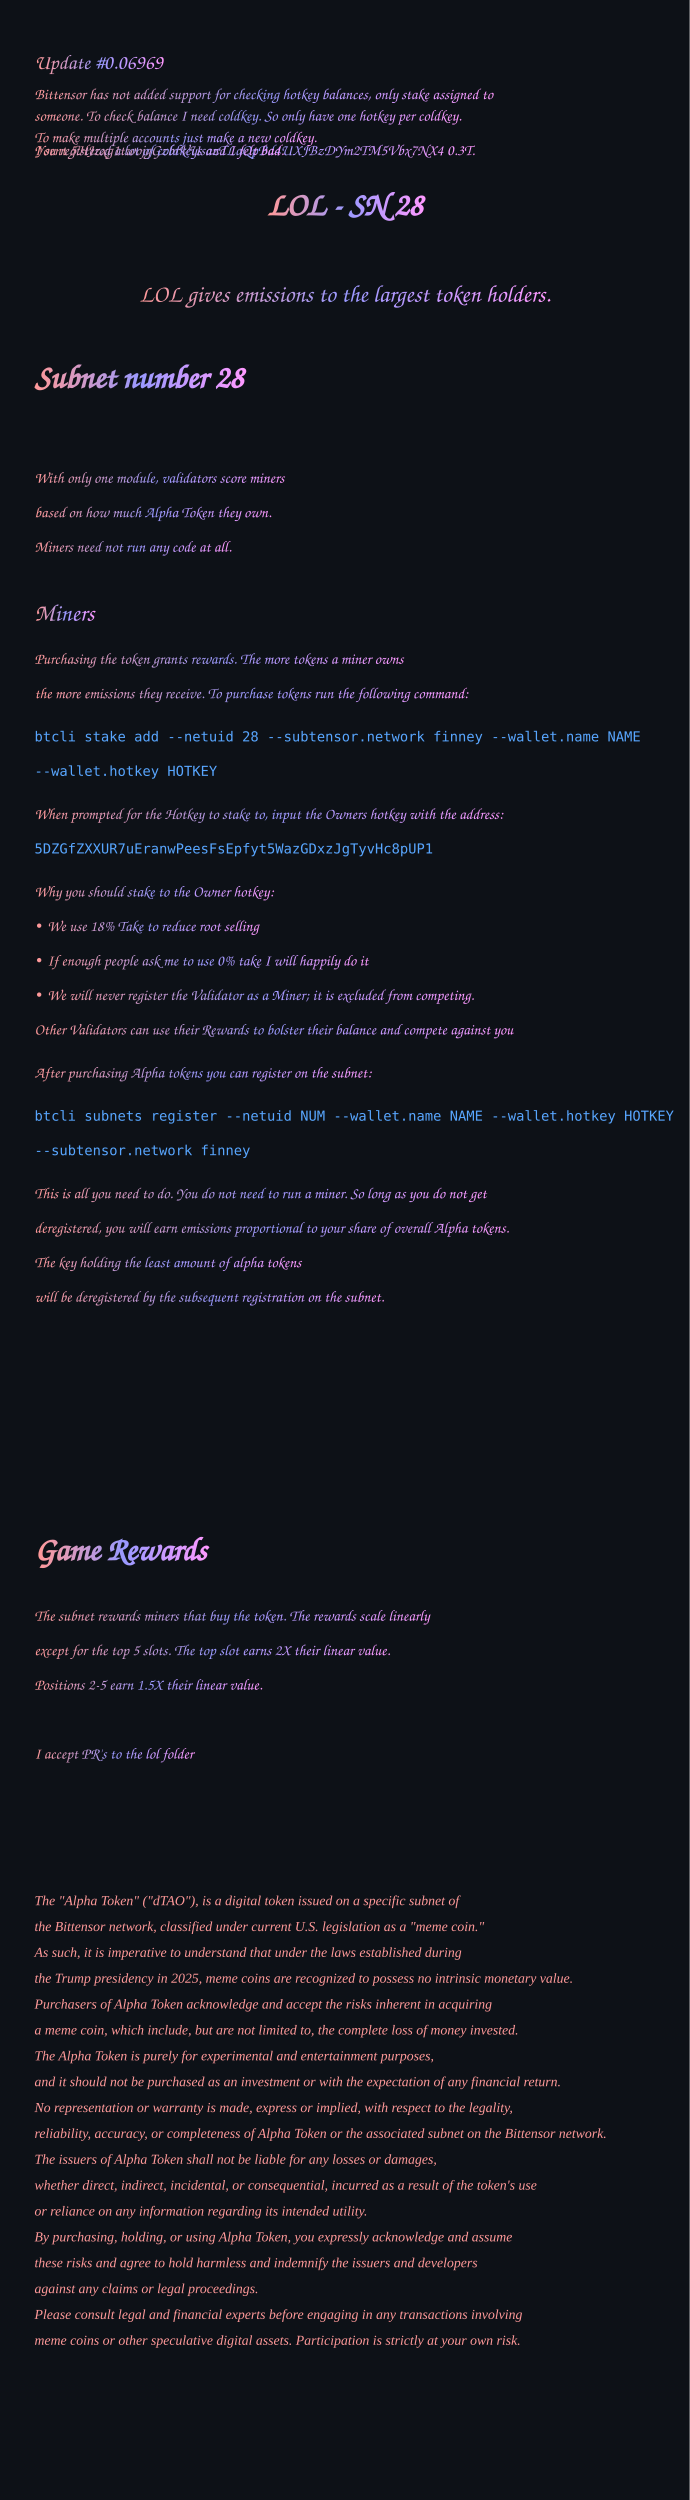
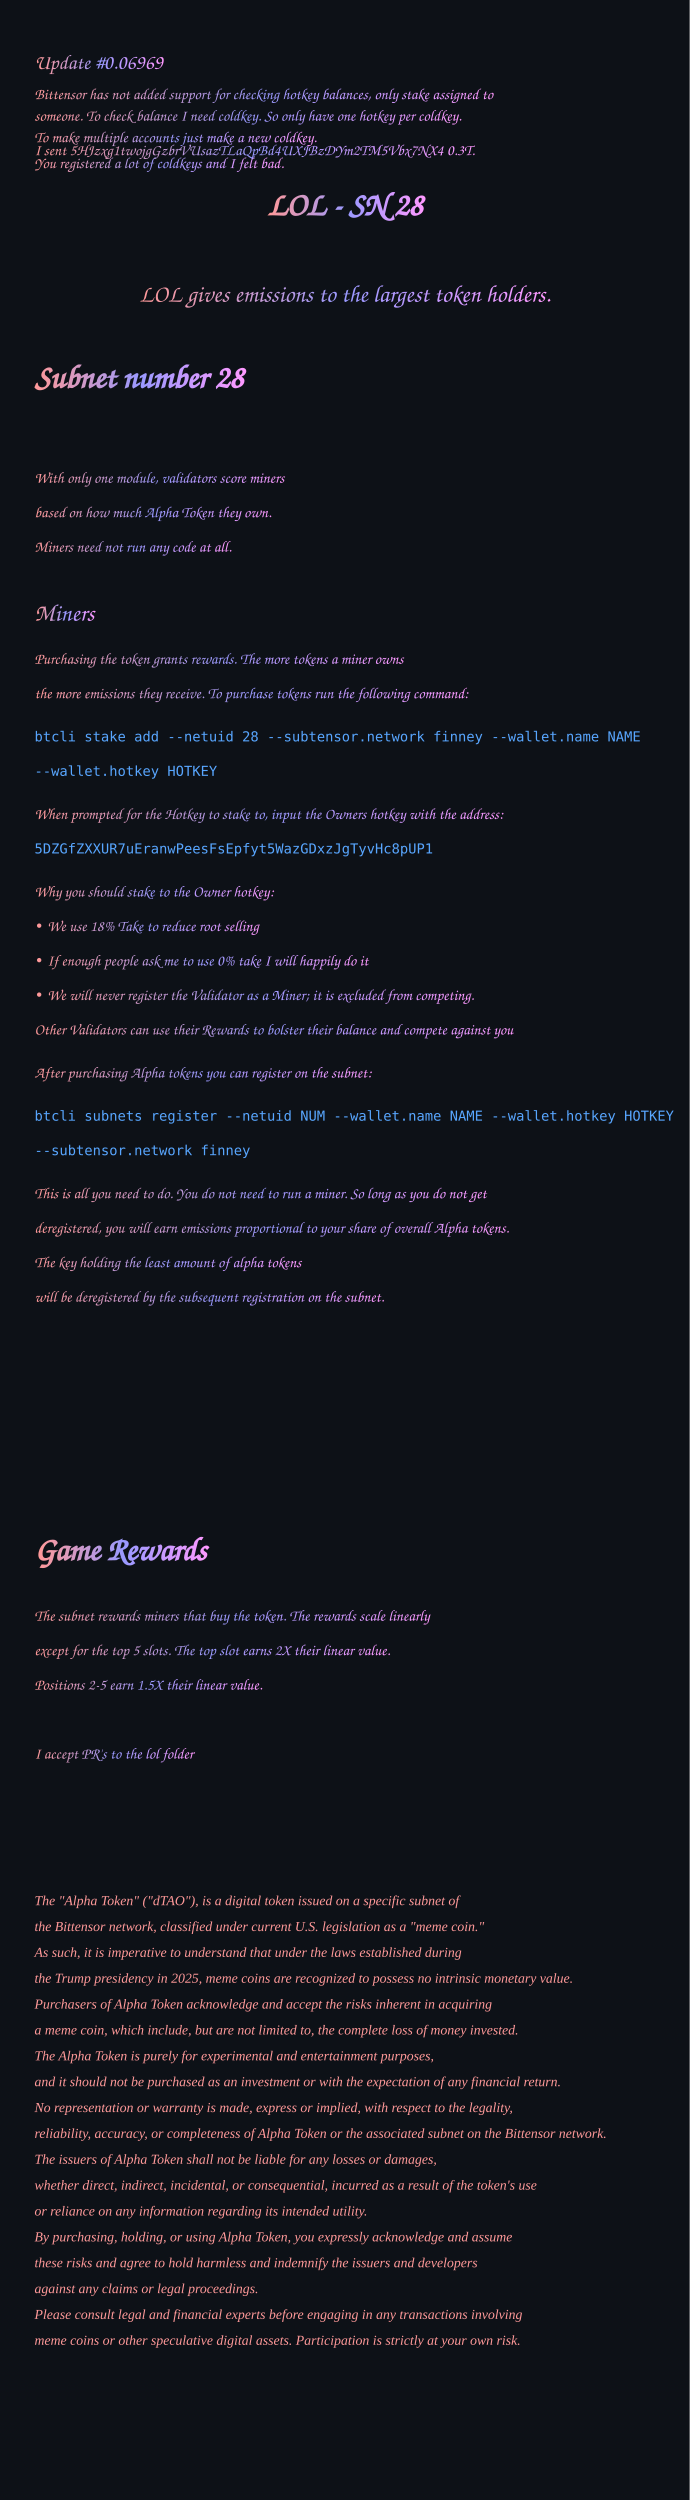
<svg xmlns="http://www.w3.org/2000/svg" viewBox="0 0 800 2900">
  <defs>
    <linearGradient id="rainbow" x1="0" y1="0" x2="100%" y2="0">
      <stop offset="0%" stop-color="#ff9999">
        <animate attributeName="offset" values="0;1;0" dur="15s" repeatCount="indefinite" />
      </stop>
      <stop offset="50%" stop-color="#9999ff">
        <animate attributeName="offset" values="0;1;0" dur="15s" repeatCount="indefinite" />
      </stop>
      <stop offset="100%" stop-color="#ff99ff">
        <animate attributeName="offset" values="0;1;0" dur="15s" repeatCount="indefinite" />
      </stop>
    </linearGradient>
  </defs>
  <style>
    .text { 
      font-family: "Comic Sans MS", cursive; 
      fill: url(#rainbow);
    }
    .title { font-size: 38px; font-weight: bold; }
    .subtitle { font-size: 28px; }
    .body { font-size: 18px; }
    .code { font-family: monospace; font-size: 16px; fill: #58a6ff; }
    .disclaimer { font-size: 16px; fill: #ff9999; font-style: italic; }
    .update { font-size: 24px; fill: url(#rainbow); }
    @keyframes moveAround {
      0% { transform: translate(0, 0) rotate(0deg); }
      20% { transform: translate(200px, 300px) rotate(10deg); }
      40% { transform: translate(-200px, 600px) rotate(-10deg); }
      60% { transform: translate(100px, 900px) rotate(5deg); }
      80% { transform: translate(-100px, 450px) rotate(-5deg); }
      100% { transform: translate(0, 0) rotate(0deg); }
    }
    .moving-title {
      animation: moveAround 20s ease-in-out infinite;
    }
  </style>
  <rect width="800" height="2900" fill="#0d1117" />
  <text x="40" y="80" class="text update">Update #0.06969</text>
  <text x="40" y="115" class="text body">Bittensor has not added support for checking hotkey balances, only stake assigned to</text>
  <text x="40" y="140" class="text body">someone. To check balance I need coldkey. So only have one hotkey per coldkey.</text>
  <text x="40" y="165" class="text body">To make multiple accounts just make a new coldkey.</text>
  <text x="40" y="180" class="text body">I sent 5HJzxg1twojgGzbrVUsazTLaQpBd4UXJBzDYm2TM5Vbx7NX4 0.3T.</text>
-   <text x="40" y="180" class="text body">You registered a lot of coldkeys and I felt bad.</text>
+   <text x="40" y="195" class="text body">You registered a lot of coldkeys and I felt bad.</text>
  <g class="moving-title">
    <text x="400" y="250" class="text title" text-anchor="middle">LOL - SN 28</text>
  </g>
  <text x="400" y="350" class="text subtitle" text-anchor="middle">LOL gives emissions to the largest token holders.</text>
  <text x="40" y="450" class="text title">Subnet number 28</text>
  <text x="40" y="560" class="text body">With only one module, validators score miners</text>
  <text x="40" y="600" class="text body">based on how much Alpha Token they own.</text>
  <text x="40" y="640" class="text body">Miners need not run any code at all.</text>
  <text x="40" y="720" class="text subtitle">Miners</text>
  <text x="40" y="770" class="text body">Purchasing the token grants rewards. The more tokens a miner owns</text>
  <text x="40" y="810" class="text body">the more emissions they receive. To purchase tokens run the following command:</text>
  <text x="40" y="860" class="code">btcli stake add --netuid 28 --subtensor.network finney --wallet.name NAME</text>
  <text x="40" y="900" class="code">--wallet.hotkey HOTKEY</text>
  <text x="40" y="950" class="text body">When prompted for the Hotkey to stake to, input the Owners hotkey with the address:</text>
  <text x="40" y="990" class="code">5DZGfZXXUR7uEranwPeesFsEpfyt5WazGDxzJgTyvHc8pUP1</text>
  <text x="40" y="1040" class="text body">Why you should stake to the Owner hotkey:</text>
  <text x="40" y="1080" class="text body">• We use 18% Take to reduce root selling</text>
  <text x="40" y="1120" class="text body">• If enough people ask me to use 0% take I will happily do it</text>
  <text x="40" y="1160" class="text body">• We will never register the Validator as a Miner; it is excluded from competing.</text>
  <text x="40" y="1200" class="text body">  Other Validators can use their Rewards to bolster their balance and compete against you</text>
  <text x="40" y="1250" class="text body">After purchasing Alpha tokens you can register on the subnet:</text>
  <text x="40" y="1300" class="code">btcli subnets register --netuid NUM --wallet.name NAME --wallet.hotkey HOTKEY</text>
  <text x="40" y="1340" class="code">--subtensor.network finney</text>
  <text x="40" y="1390" class="text body">This is all you need to do. You do not need to run a miner. So long as you do not get</text>
  <text x="40" y="1430" class="text body">deregistered, you will earn emissions proportional to your share of overall Alpha tokens.</text>
  <text x="40" y="1470" class="text body">The key holding the least amount of alpha tokens</text>
  <text x="40" y="1510" class="text body">will be deregistered by the subsequent registration on the subnet.</text>
  <text x="40" y="1810" class="text title">Game Rewards</text>
  <text x="40" y="1880" class="text body">The subnet rewards miners that buy the token. The rewards scale linearly</text>
  <text x="40" y="1920" class="text body">except for the top 5 slots. The top slot earns 2X their linear value.</text>
  <text x="40" y="1960" class="text body">Positions 2-5 earn 1.5X their linear value.</text>
  <text x="40" y="2040" class="text body">I accept PR's to the lol folder</text>
  <text x="40" y="2210" class="disclaimer">The "Alpha Token" ("dTAO"), is a digital token issued on a specific subnet of</text>
  <text x="40" y="2240" class="disclaimer">the Bittensor network, classified under current U.S. legislation as a "meme coin."</text>
  <text x="40" y="2270" class="disclaimer">As such, it is imperative to understand that under the laws established during</text>
  <text x="40" y="2300" class="disclaimer">the Trump presidency in 2025, meme coins are recognized to possess no intrinsic monetary value.</text>
  <text x="40" y="2330" class="disclaimer">Purchasers of Alpha Token acknowledge and accept the risks inherent in acquiring</text>
  <text x="40" y="2360" class="disclaimer">a meme coin, which include, but are not limited to, the complete loss of money invested.</text>
  <text x="40" y="2390" class="disclaimer">The Alpha Token is purely for experimental and entertainment purposes,</text>
  <text x="40" y="2420" class="disclaimer">and it should not be purchased as an investment or with the expectation of any financial return.</text>
  <text x="40" y="2450" class="disclaimer">No representation or warranty is made, express or implied, with respect to the legality,</text>
  <text x="40" y="2480" class="disclaimer">reliability, accuracy, or completeness of Alpha Token or the associated subnet on the Bittensor network.</text>
  <text x="40" y="2510" class="disclaimer">The issuers of Alpha Token shall not be liable for any losses or damages,</text>
  <text x="40" y="2540" class="disclaimer">whether direct, indirect, incidental, or consequential, incurred as a result of the token's use</text>
  <text x="40" y="2570" class="disclaimer">or reliance on any information regarding its intended utility.</text>
  <text x="40" y="2600" class="disclaimer">By purchasing, holding, or using Alpha Token, you expressly acknowledge and assume</text>
  <text x="40" y="2630" class="disclaimer">these risks and agree to hold harmless and indemnify the issuers and developers</text>
  <text x="40" y="2660" class="disclaimer">against any claims or legal proceedings.</text>
  <text x="40" y="2690" class="disclaimer">Please consult legal and financial experts before engaging in any transactions involving</text>
  <text x="40" y="2720" class="disclaimer">meme coins or other speculative digital assets. Participation is strictly at your own risk.</text>
</svg>
